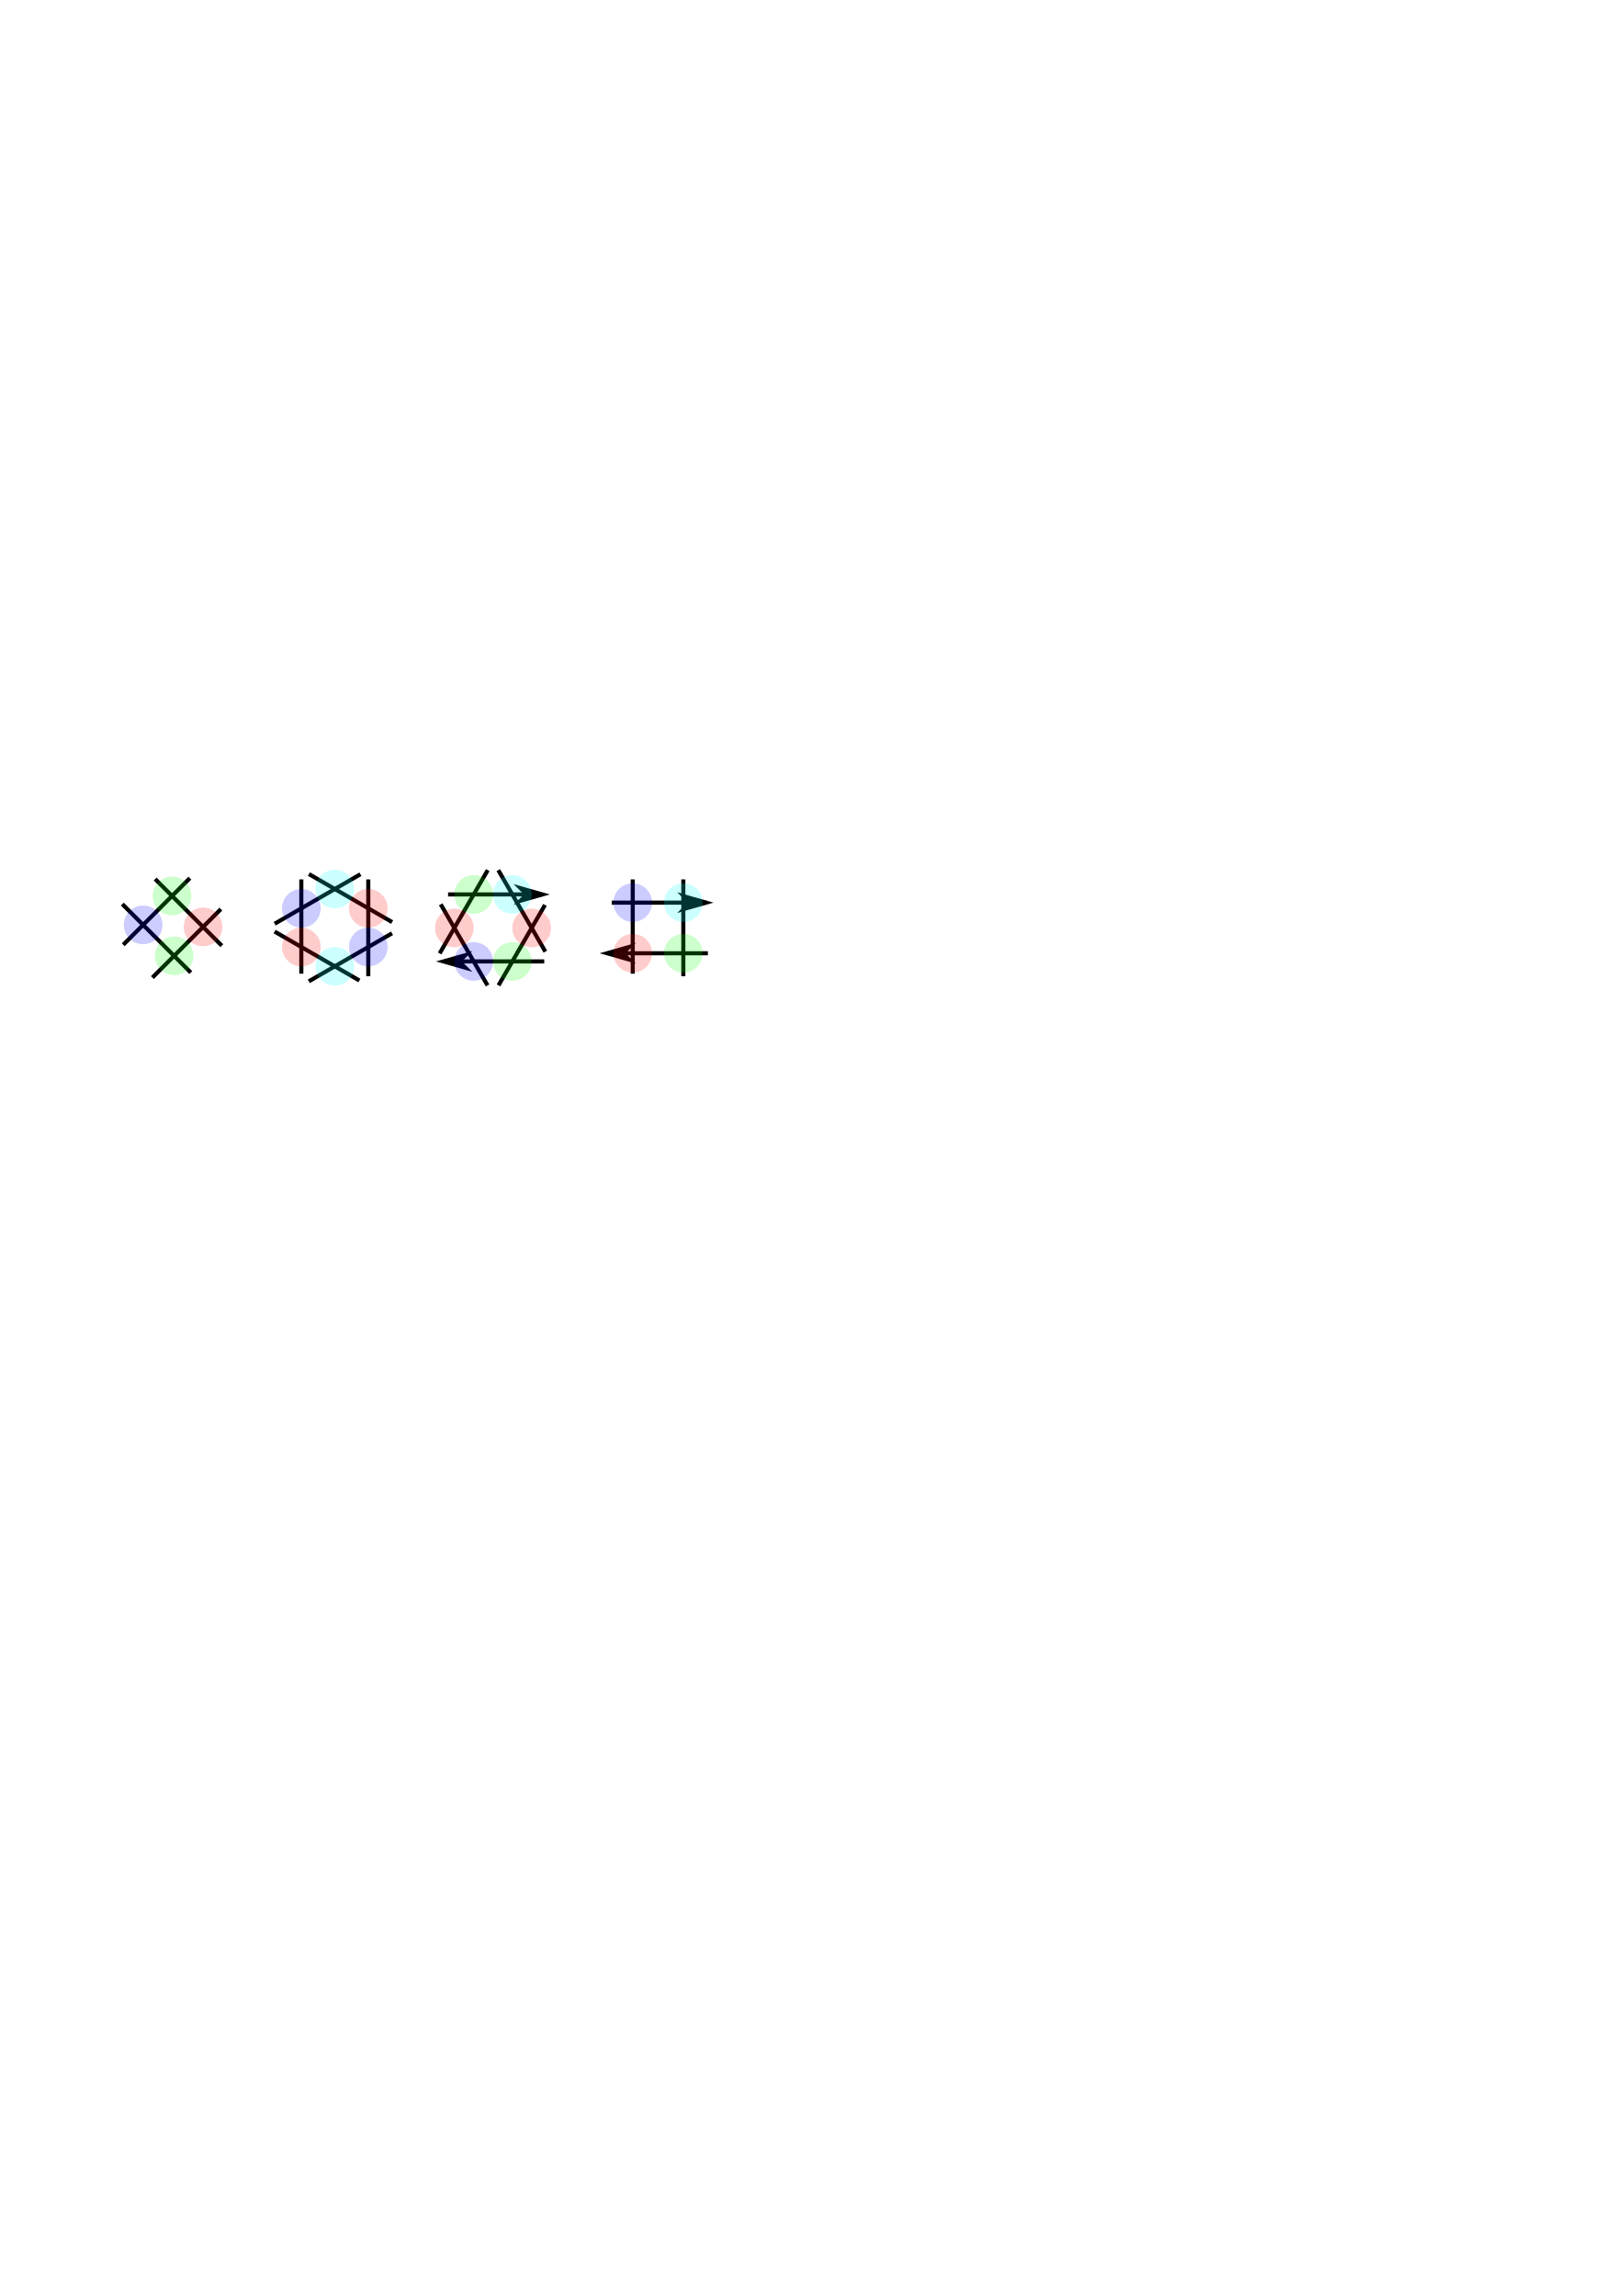
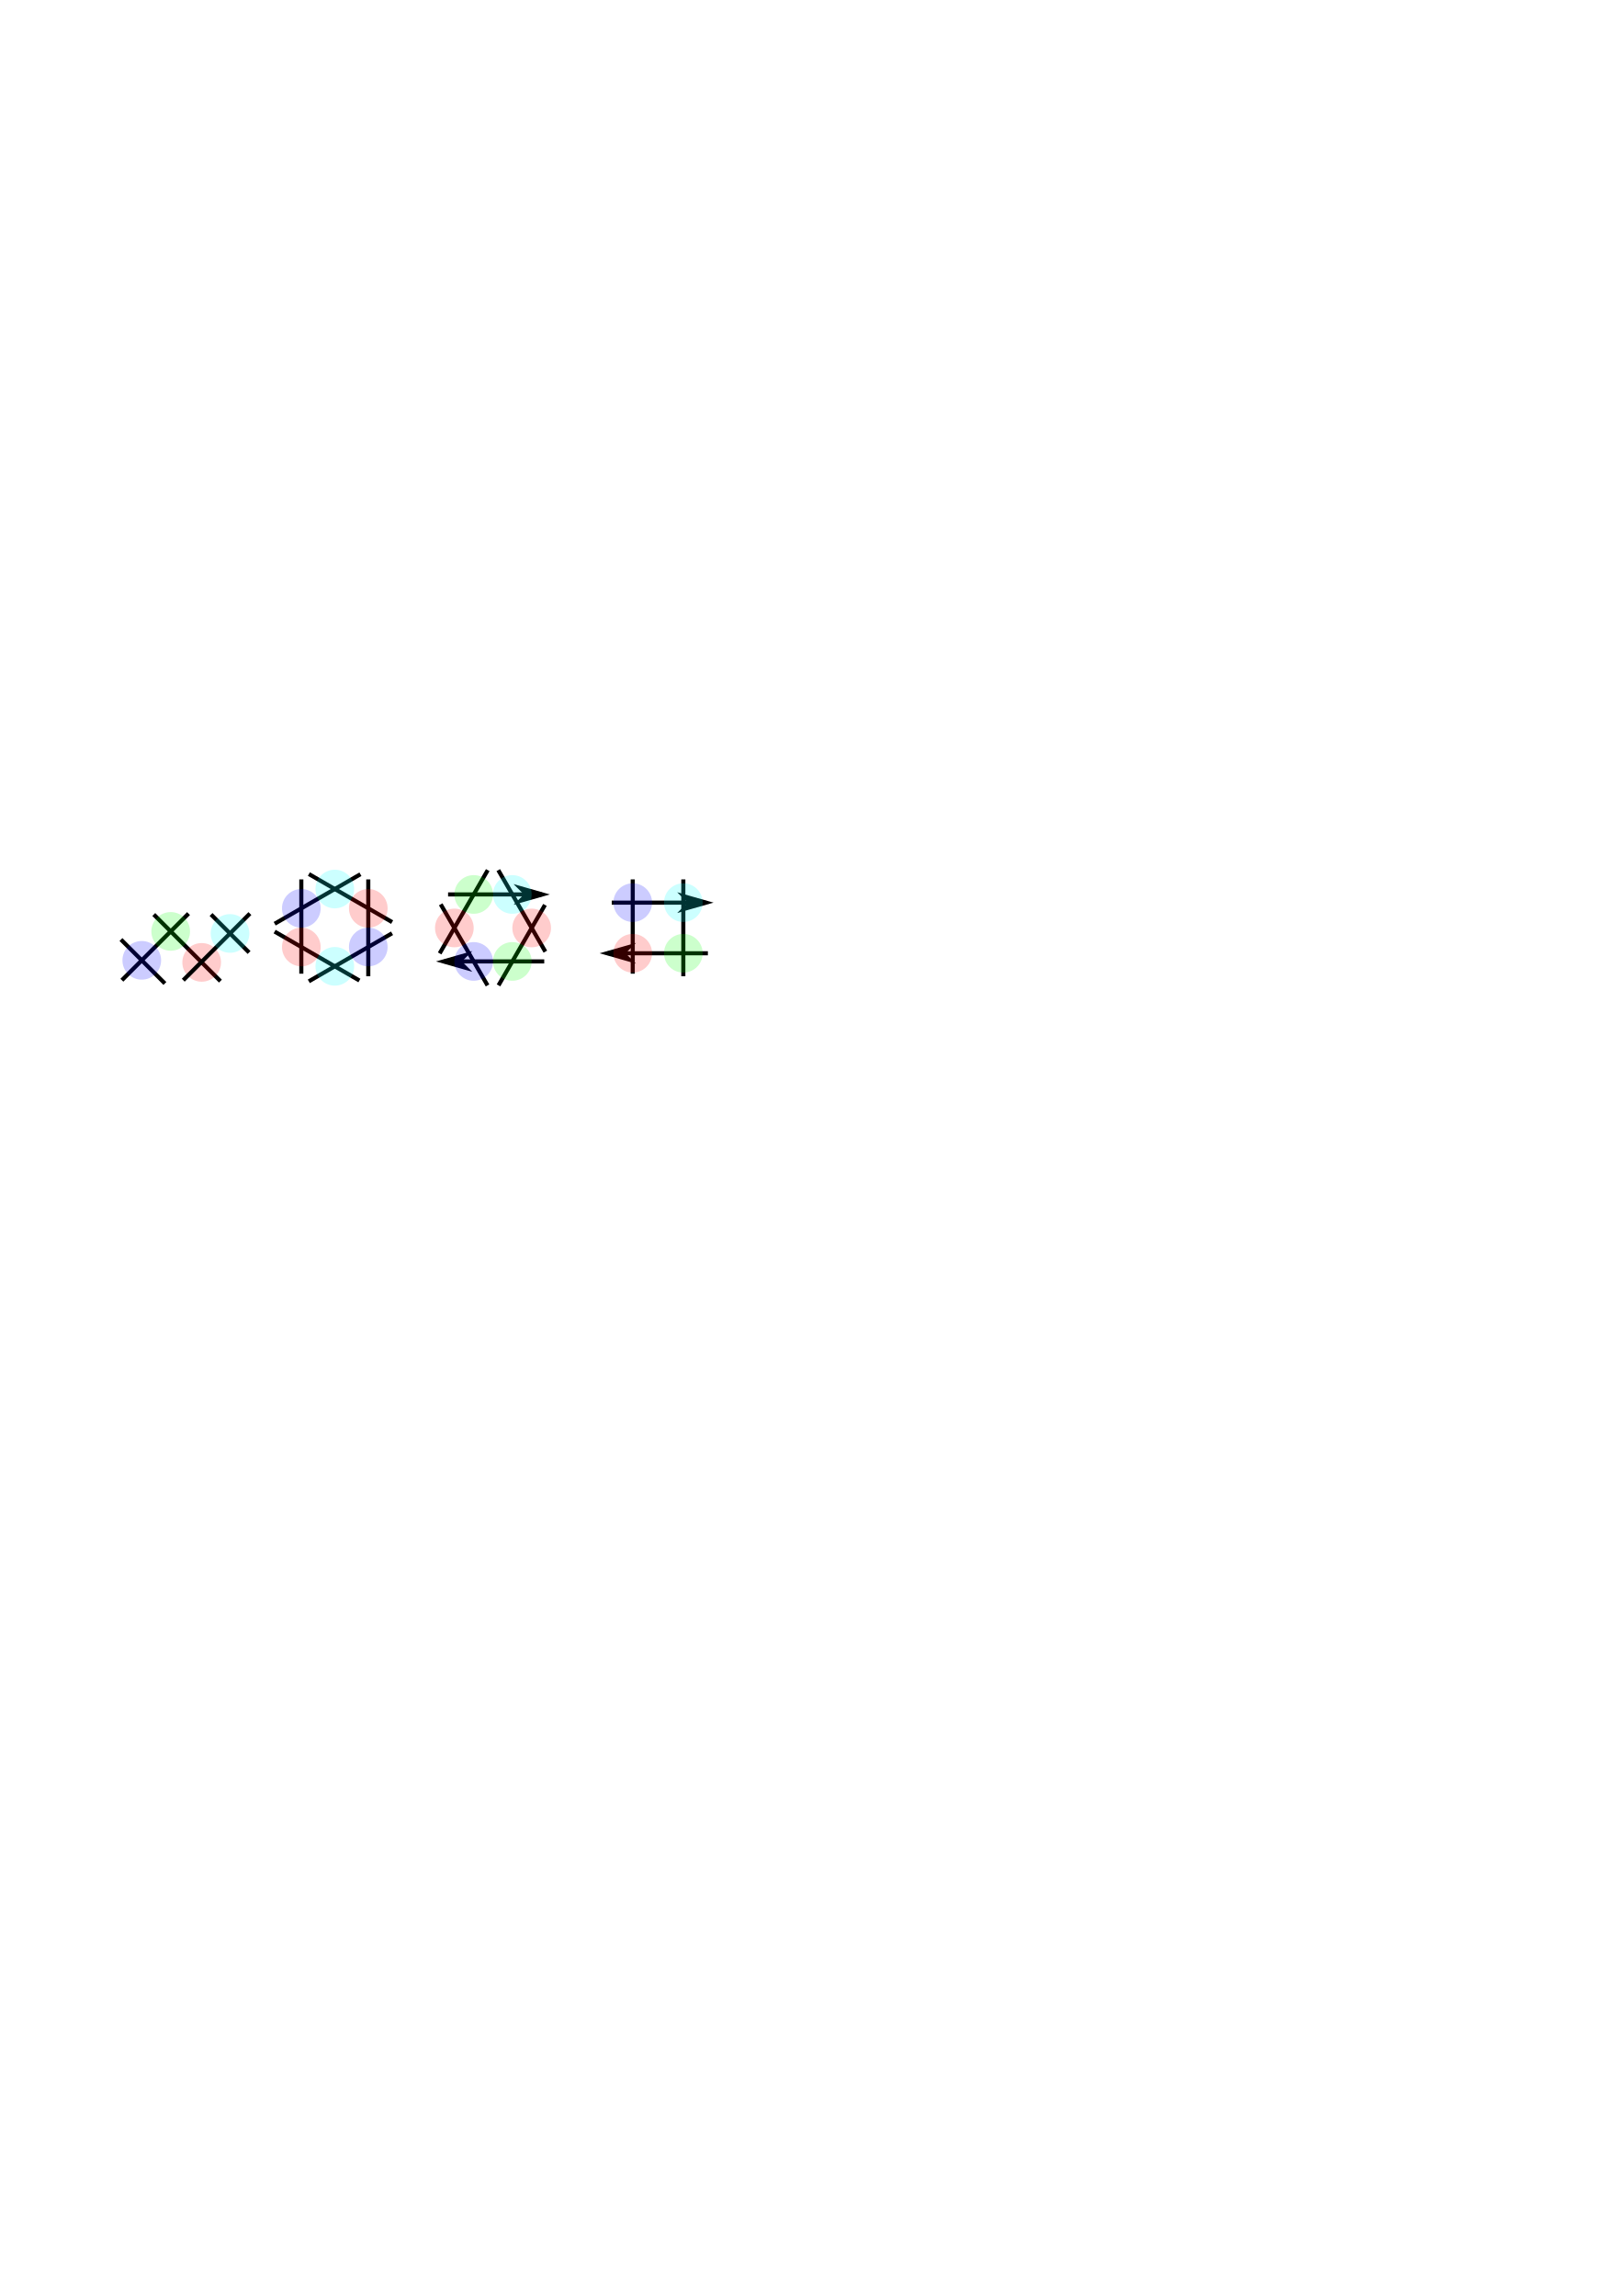
<svg xmlns="http://www.w3.org/2000/svg" width="210mm" height="297mm" viewBox="0 0 210 297" version="1.1" id="svg8">
  <defs id="defs2">
    <marker style="overflow:visible;" id="marker2027" refX="0.0" refY="0.0" orient="auto">
      <path transform="scale(0.4) rotate(180) translate(10,0)" style="fill-rule:evenodd;stroke:#000000;stroke-width:1pt;stroke-opacity:1;fill:#000000;fill-opacity:1" d="M 0.0,0.0 L 5.0,-5.0 L -12.5,0.0 L 5.0,5.0 L 0.0,0.0 z " id="path2025" />
    </marker>
    <marker style="overflow:visible;" id="marker2017" refX="0.0" refY="0.0" orient="auto">
      <path transform="scale(0.4) rotate(180) translate(10,0)" style="fill-rule:evenodd;stroke:#000000;stroke-width:1pt;stroke-opacity:1;fill:#000000;fill-opacity:1" d="M 0.0,0.0 L 5.0,-5.0 L -12.5,0.0 L 5.0,5.0 L 0.0,0.0 z " id="path2015" />
    </marker>
    <marker style="overflow:visible;" id="marker2007" refX="0.0" refY="0.0" orient="auto">
      <path transform="scale(0.4) rotate(180) translate(10,0)" style="fill-rule:evenodd;stroke:#000000;stroke-width:1pt;stroke-opacity:1;fill:#000000;fill-opacity:1" d="M 0.0,0.0 L 5.0,-5.0 L -12.5,0.0 L 5.0,5.0 L 0.0,0.0 z " id="path2005" />
    </marker>
    <marker style="overflow:visible;" id="marker1949" refX="0.0" refY="0.0" orient="auto">
      <path transform="scale(0.4) rotate(180) translate(10,0)" style="fill-rule:evenodd;stroke:#000000;stroke-width:1pt;stroke-opacity:1;fill:#000000;fill-opacity:1" d="M 0.0,0.0 L 5.0,-5.0 L -12.5,0.0 L 5.0,5.0 L 0.0,0.0 z " id="path1947" />
    </marker>
    <marker style="overflow:visible;" id="marker1605" refX="0.0" refY="0.0" orient="auto">
      <path transform="scale(0.2) rotate(180) translate(6,0)" style="fill-rule:evenodd;stroke:#000000;stroke-width:1pt;stroke-opacity:1;fill:#000000;fill-opacity:0.533" d="M 0.0,0.0 L 5.0,-5.0 L -12.5,0.0 L 5.0,5.0 L 0.0,0.0 z " id="path1603" />
    </marker>
    <marker style="overflow:visible;" id="marker1595" refX="0.0" refY="0.0" orient="auto">
      <path transform="scale(0.2) rotate(180) translate(6,0)" style="fill-rule:evenodd;stroke:#000000;stroke-width:1pt;stroke-opacity:1;fill:#000000;fill-opacity:0.533" d="M 0.0,0.0 L 5.0,-5.0 L -12.5,0.0 L 5.0,5.0 L 0.0,0.0 z " id="path1593" />
    </marker>
    <marker style="overflow:visible;" id="Arrow1Mend" refX="0.0" refY="0.0" orient="auto">
      <path transform="scale(0.4) rotate(180) translate(10,0)" style="fill-rule:evenodd;stroke:#000000;stroke-width:1pt;stroke-opacity:1;fill:#377eb8;fill-opacity:0.533" d="M 0.0,0.0 L 5.0,-5.0 L -12.5,0.0 L 5.0,5.0 L 0.0,0.0 z " id="path1012" />
    </marker>
    <marker style="overflow:visible;" id="Arrow2Mend" refX="0.0" refY="0.0" orient="auto">
      <path transform="scale(0.6) rotate(180) translate(0,0)" d="M 8.719,4.034 L -2.207,0.016 L 8.719,-4.002 C 6.973,-1.63 6.983,1.616 8.719,4.034 z " style="fill-rule:evenodd;stroke-width:0.625;stroke-linejoin:round;stroke:#000000;stroke-opacity:1;fill:#377eb8;fill-opacity:0.533" id="path1030" />
    </marker>
  </defs>
  <g id="layer1">
    <path style="fill:#377eb8;fill-opacity:0.533;stroke:#000000;stroke-width:0.529;stroke-linejoin:bevel;stroke-miterlimit:4;stroke-dasharray:none;stroke-opacity:1" d="m 70.532,123.101 -6.088,-10.544" id="path911" />
    <path style="fill:#377eb8;fill-opacity:0.533;stroke:#000000;stroke-width:0.529;stroke-linejoin:bevel;stroke-miterlimit:4;stroke-dasharray:none;stroke-opacity:1" d="M 63.054,127.469 56.998,116.979" id="path913" />
    <path style="fill:#377eb8;fill-opacity:0.533;stroke:#000000;stroke-width:0.529;stroke-linejoin:bevel;stroke-miterlimit:4;stroke-dasharray:none;stroke-opacity:1" d="m 70.482,117.058 -6.006,10.403" id="path917" />
    <path style="fill:#377eb8;fill-opacity:0.533;stroke:#000000;stroke-width:0.529;stroke-linejoin:bevel;stroke-miterlimit:4;stroke-dasharray:none;stroke-opacity:1" d="m 63.081,112.557 -6.22,10.774" id="path919" />
    <path style="fill:#000000;fill-opacity:1;stroke:#000000;stroke-width:0.529;stroke-linejoin:bevel;stroke-miterlimit:4;stroke-dasharray:none;stroke-opacity:1;marker-end:url(#marker1949)" d="M 70.388,124.367 H 57.429" id="path925" />
    <path style="fill:#377eb8;fill-opacity:0.533;stroke:#000000;stroke-width:0.529;stroke-linejoin:bevel;stroke-miterlimit:4;stroke-dasharray:none;stroke-opacity:1" d="m 46.615,113.087 -11.091,6.403" id="path837" />
    <path style="fill:#377eb8;fill-opacity:0.533;stroke:#000000;stroke-width:0.529;stroke-linejoin:bevel;stroke-miterlimit:4;stroke-dasharray:none;stroke-opacity:1" d="m 50.705,120.725 -10.766,6.216" id="path839" />
    <path style="fill:#377eb8;fill-opacity:0.533;stroke:#000000;stroke-width:0.529;stroke-linejoin:bevel;stroke-miterlimit:4;stroke-dasharray:none;stroke-opacity:1" d="m 39.95,113.065 10.766,6.216" id="path843" />
    <path style="fill:#377eb8;fill-opacity:0.533;stroke:#000000;stroke-width:0.529;stroke-linejoin:bevel;stroke-miterlimit:4;stroke-dasharray:none;stroke-opacity:1" d="m 35.518,120.506 10.965,6.33" id="path845" />
    <path style="fill:#377eb8;fill-opacity:0.533;stroke:#000000;stroke-width:0.529;stroke-linejoin:bevel;stroke-miterlimit:4;stroke-dasharray:none;stroke-opacity:1" d="m 38.971,113.759 v 12.191" id="path849" />
    <path style="fill:#377eb8;fill-opacity:0.533;stroke:#000000;stroke-width:0.529;stroke-linejoin:bevel;stroke-miterlimit:4;stroke-dasharray:none;stroke-opacity:1" d="m 47.631,113.759 v 12.528" id="path851" />
    <path style="fill:#000000;fill-opacity:1;stroke:#000000;stroke-width:0.529;stroke-linejoin:bevel;stroke-miterlimit:4;stroke-dasharray:none;stroke-opacity:1;marker-end:url(#marker2007)" d="m 57.952,115.702 h 12.124" id="path1369" />
    <path style="fill:#000000;fill-opacity:1;stroke:#000000;stroke-width:0.529;stroke-linejoin:bevel;stroke-miterlimit:4;stroke-dasharray:none;stroke-opacity:1;marker-end:url(#marker2027)" d="M 91.554,123.309 H 78.596" id="path1553" />
    <path style="fill:#377eb8;fill-opacity:0.533;stroke:#000000;stroke-width:0.529;stroke-linejoin:bevel;stroke-miterlimit:4;stroke-dasharray:none;stroke-opacity:1" d="m 81.834,113.759 v 12.191" id="path1563" />
    <path style="fill:#377eb8;fill-opacity:0.533;stroke:#000000;stroke-width:0.529;stroke-linejoin:bevel;stroke-miterlimit:4;stroke-dasharray:none;stroke-opacity:1" d="m 88.377,113.759 v 12.528" id="path1565" />
    <path style="fill:#000000;fill-opacity:1;stroke:#000000;stroke-width:0.529;stroke-linejoin:bevel;stroke-miterlimit:4;stroke-dasharray:none;stroke-opacity:1;marker-end:url(#marker2017)" d="M 79.118,116.76 H 91.243" id="path1567" />
-     <path style="fill:#377eb8;fill-opacity:0.533;stroke:#000000;stroke-width:0.529;stroke-linejoin:bevel;stroke-miterlimit:4;stroke-dasharray:none;stroke-opacity:1" d="m 24.56,113.59 -8.621,8.621" id="path2451" />
-     <path style="fill:#377eb8;fill-opacity:0.533;stroke:#000000;stroke-width:0.529;stroke-linejoin:bevel;stroke-miterlimit:4;stroke-dasharray:none;stroke-opacity:1" d="m 28.567,117.597 -8.859,8.859" id="path2453" />
-     <path style="fill:#377eb8;fill-opacity:0.533;stroke:#000000;stroke-width:0.529;stroke-linejoin:bevel;stroke-miterlimit:4;stroke-dasharray:none;stroke-opacity:1" d="m 28.686,122.33 -8.621,-8.621" id="path2471" />
-     <path style="fill:#377eb8;fill-opacity:0.533;stroke:#000000;stroke-width:0.529;stroke-linejoin:bevel;stroke-miterlimit:4;stroke-dasharray:none;stroke-opacity:1" d="m 24.679,125.808 -8.859,-8.858" id="path2473" />
+     <path style="fill:#377eb8;fill-opacity:0.533;stroke:#000000;stroke-width:0.529;stroke-linejoin:bevel;stroke-miterlimit:4;stroke-dasharray:none;stroke-opacity:1" d="m 24.384,118.175 -8.621,8.621" id="path2451" />
+     <path style="fill:#377eb8;fill-opacity:0.533;stroke:#000000;stroke-width:0.529;stroke-linejoin:bevel;stroke-miterlimit:4;stroke-dasharray:none;stroke-opacity:1" d="m 28.51,126.915 -8.621,-8.621" id="path2471" />
+     <path style="fill:#377eb8;fill-opacity:0.533;stroke:#000000;stroke-width:0.529;stroke-linejoin:bevel;stroke-miterlimit:4;stroke-dasharray:none;stroke-opacity:1" d="m 21.328,127.218 -5.684,-5.684" id="path2473" />
    <circle style="fill:#ff0000;fill-opacity:0.2;stroke:none;stroke-width:0.529;stroke-linejoin:bevel;stroke-miterlimit:4;stroke-dasharray:none;stroke-opacity:1" id="circle943" cx="120.037" cy="-58.763" r="2.5" transform="rotate(90)" />
    <circle style="fill:#0000ff;fill-opacity:0.2;stroke:none;stroke-width:0.529;stroke-linejoin:bevel;stroke-miterlimit:4;stroke-dasharray:none;stroke-opacity:1" id="circle945" cx="124.367" cy="-61.263" r="2.5" transform="rotate(90)" />
    <circle style="fill:#00ffff;fill-opacity:0.2;stroke:none;stroke-width:0.529;stroke-linejoin:bevel;stroke-miterlimit:4;stroke-dasharray:none;stroke-opacity:1" id="circle947" cx="115.702" cy="-66.26" r="2.5" transform="rotate(90)" />
    <circle style="fill:#ff0000;fill-opacity:0.2;stroke:none;stroke-width:0.529;stroke-linejoin:bevel;stroke-miterlimit:4;stroke-dasharray:none;stroke-opacity:1" id="circle953" cx="120.037" cy="-68.763" r="2.5" transform="rotate(90)" />
    <circle style="fill:#ff0000;fill-opacity:0.2;stroke:none;stroke-width:0.529;stroke-linejoin:bevel;stroke-miterlimit:4;stroke-dasharray:none;stroke-opacity:1" id="path883" cx="47.631" cy="117.5" r="2.5" />
    <circle style="fill:#00ff00;fill-opacity:0.2;stroke:none;stroke-width:0.529;stroke-linejoin:bevel;stroke-miterlimit:4;stroke-dasharray:none;stroke-opacity:1" id="circle885" cx="61.266" cy="115.702" r="2.5" />
    <circle style="fill:#0000ff;fill-opacity:0.2;stroke:none;stroke-width:0.529;stroke-linejoin:bevel;stroke-miterlimit:4;stroke-dasharray:none;stroke-opacity:1" id="circle887" cx="47.631" cy="122.5" r="2.5" />
    <circle style="fill:#00ffff;fill-opacity:0.2;stroke:none;stroke-width:0.529;stroke-linejoin:bevel;stroke-miterlimit:4;stroke-dasharray:none;stroke-opacity:1" id="circle889" cx="43.301" cy="125" r="2.5" />
    <circle style="fill:#00ff00;fill-opacity:0.2;stroke:none;stroke-width:0.529;stroke-linejoin:bevel;stroke-miterlimit:4;stroke-dasharray:none;stroke-opacity:1" id="circle893" cx="66.263" cy="124.367" r="2.5" />
    <circle style="fill:#0000ff;fill-opacity:0.2;stroke:none;stroke-width:0.529;stroke-linejoin:bevel;stroke-miterlimit:4;stroke-dasharray:none;stroke-opacity:1" id="circle895" cx="38.971" cy="117.5" r="2.5" />
    <circle style="fill:#00ffff;fill-opacity:0.2;stroke:none;stroke-width:0.529;stroke-linejoin:bevel;stroke-miterlimit:4;stroke-dasharray:none;stroke-opacity:1" id="circle897" cx="43.301" cy="115" r="2.5" />
    <circle style="fill:#ff0000;fill-opacity:0.2;stroke:none;stroke-width:0.529;stroke-linejoin:bevel;stroke-miterlimit:4;stroke-dasharray:none;stroke-opacity:1" id="circle899" cx="81.834" cy="123.309" r="2.5" />
    <circle style="fill:#00ff00;fill-opacity:0.2;stroke:none;stroke-width:0.529;stroke-linejoin:bevel;stroke-miterlimit:4;stroke-dasharray:none;stroke-opacity:1" id="circle901" cx="88.377" cy="123.309" r="2.5" />
    <circle style="fill:#0000ff;fill-opacity:0.2;stroke:none;stroke-width:0.529;stroke-linejoin:bevel;stroke-miterlimit:4;stroke-dasharray:none;stroke-opacity:1" id="circle903" cx="81.834" cy="116.76" r="2.5" />
    <circle style="fill:#00ffff;fill-opacity:0.2;stroke:none;stroke-width:0.529;stroke-linejoin:bevel;stroke-miterlimit:4;stroke-dasharray:none;stroke-opacity:1" id="circle905" cx="88.377" cy="116.76" r="2.5" />
    <circle style="fill:#ff0000;fill-opacity:0.2;stroke:none;stroke-width:0.529;stroke-linejoin:bevel;stroke-miterlimit:4;stroke-dasharray:none;stroke-opacity:1" id="circle907" cx="38.971" cy="122.5" r="2.5" />
-     <circle style="fill:#0000ff;fill-opacity:0.2;stroke:none;stroke-width:0.529;stroke-linejoin:bevel;stroke-miterlimit:4;stroke-dasharray:none;stroke-opacity:1" id="circle2515" cx="18.511" cy="119.64" r="2.5" />
-     <circle style="fill:#00ff00;fill-opacity:0.2;stroke:none;stroke-width:0.529;stroke-linejoin:bevel;stroke-miterlimit:4;stroke-dasharray:none;stroke-opacity:1" id="circle2283" cx="22.518" cy="123.647" r="2.5" />
-     <circle style="fill:#00ff00;fill-opacity:0.2;stroke:none;stroke-width:0.529;stroke-linejoin:bevel;stroke-miterlimit:4;stroke-dasharray:none;stroke-opacity:1" id="circle2285" cx="22.254" cy="115.897" r="2.5" />
-     <circle style="fill:#ff0000;fill-opacity:0.2;stroke:none;stroke-width:0.529;stroke-linejoin:bevel;stroke-miterlimit:4;stroke-dasharray:none;stroke-opacity:1" id="circle2287" cx="26.261" cy="119.904" r="2.5" />
+     <circle style="fill:#0000ff;fill-opacity:0.2;stroke:none;stroke-width:0.529;stroke-linejoin:bevel;stroke-miterlimit:4;stroke-dasharray:none;stroke-opacity:1" id="circle2515" cx="18.335" cy="124.224" r="2.5" />
+     <circle style="fill:#00ff00;fill-opacity:0.2;stroke:none;stroke-width:0.529;stroke-linejoin:bevel;stroke-miterlimit:4;stroke-dasharray:none;stroke-opacity:1" id="circle2285" cx="22.077" cy="120.482" r="2.5" />
+     <circle style="fill:#ff0000;fill-opacity:0.2;stroke:none;stroke-width:0.529;stroke-linejoin:bevel;stroke-miterlimit:4;stroke-dasharray:none;stroke-opacity:1" id="circle2287" cx="26.084" cy="124.489" r="2.5" />
+     <path style="fill:#377eb8;fill-opacity:0.533;stroke:#000000;stroke-width:0.529;stroke-linejoin:bevel;stroke-miterlimit:4;stroke-dasharray:none;stroke-opacity:1" d="m 32.322,118.175 -8.621,8.621" id="path2289" />
+     <path style="fill:#377eb8;fill-opacity:0.533;stroke:#000000;stroke-width:0.529;stroke-linejoin:bevel;stroke-miterlimit:4;stroke-dasharray:none;stroke-opacity:1" d="M 32.214,123.211 27.298,118.294" id="path2291" />
+     <circle style="fill:#00ffff;fill-opacity:0.2;stroke:none;stroke-width:0.529;stroke-linejoin:bevel;stroke-miterlimit:4;stroke-dasharray:none;stroke-opacity:1" id="circle2293" cx="29.75" cy="120.746" r="2.5" />
  </g>
</svg>
